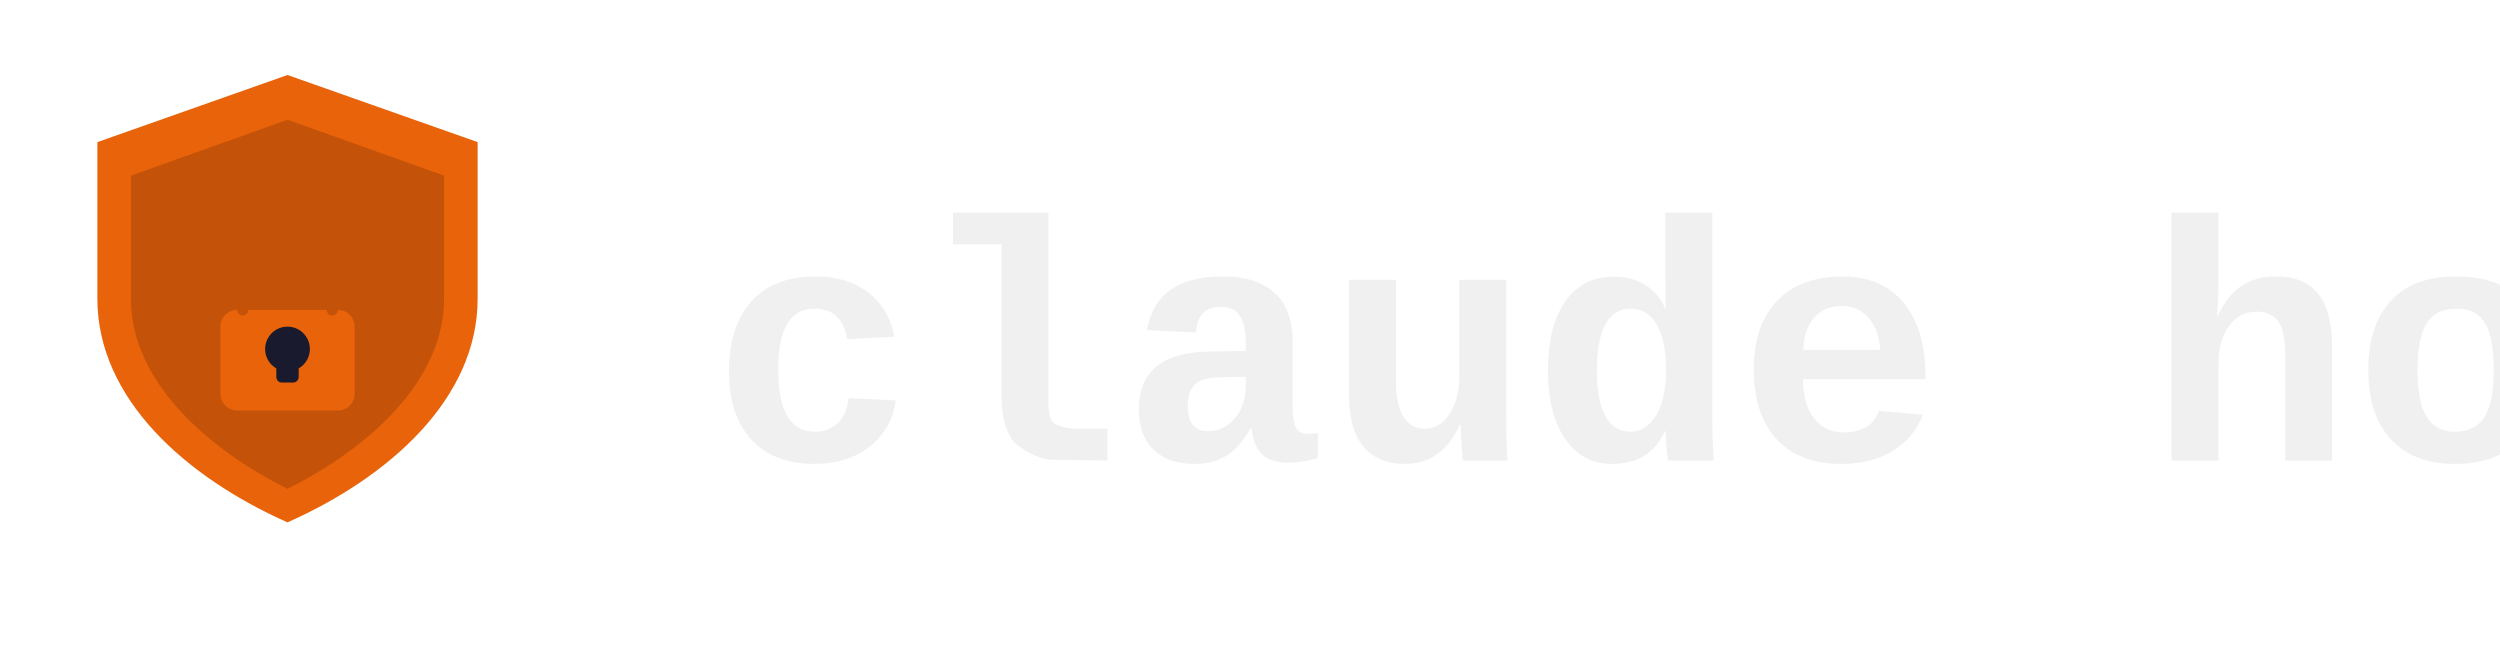
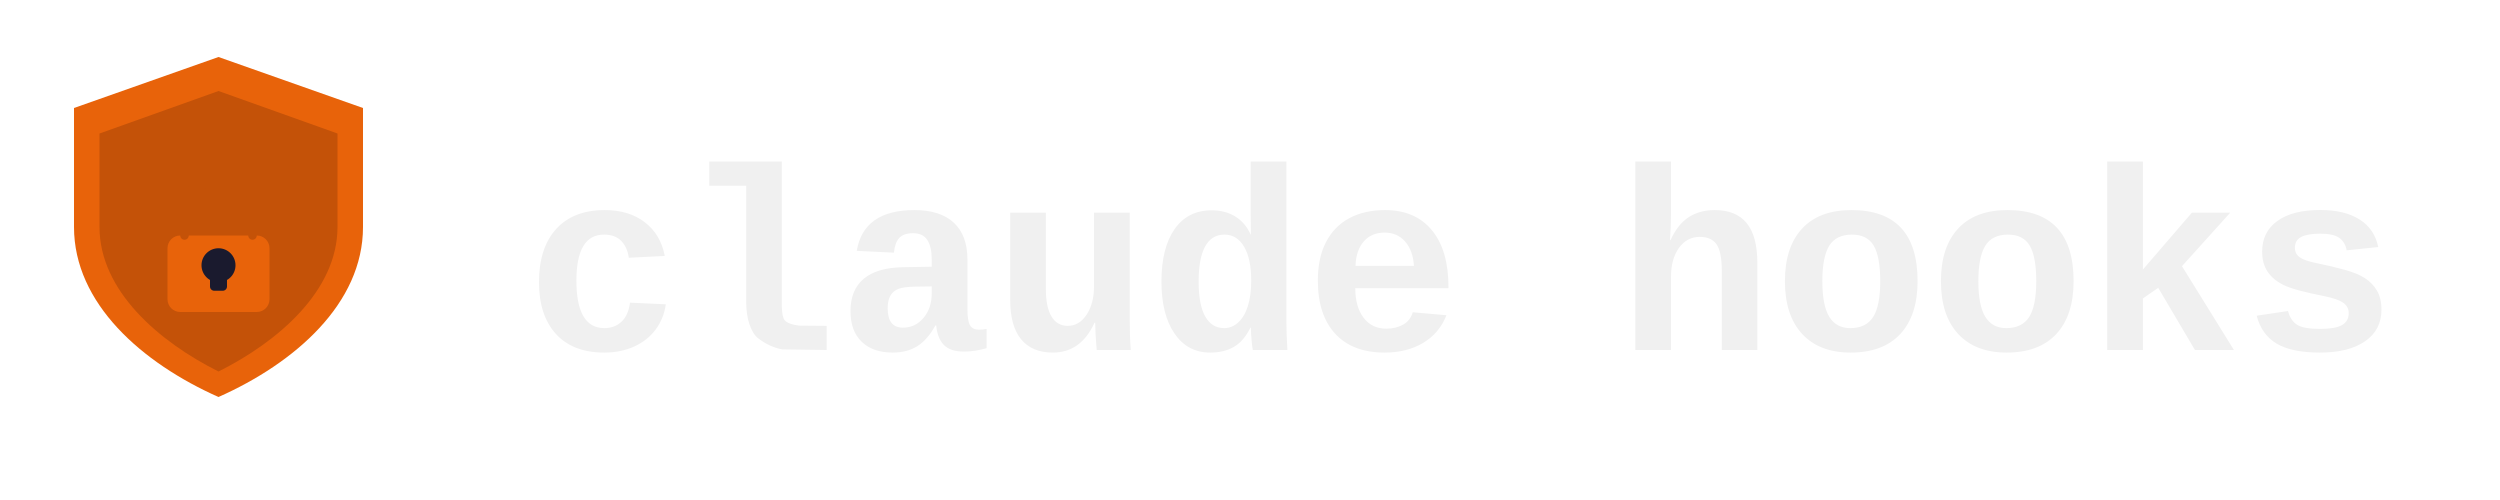
- <svg xmlns="http://www.w3.org/2000/svg" viewBox="0 0 380 100" width="380" height="100">
+ <svg xmlns="http://www.w3.org/2000/svg" viewBox="0 0 500 100" width="500" height="100">
  <defs>
    <style>
      .icon-path { fill: #e8630a; }
      .title { font-family: 'Courier New', Courier, monospace; font-size: 52px; font-weight: bold; fill: #f0f0f0; }
    </style>
  </defs>
  <g transform="translate(8, 8) scale(0.85)">
    <path class="icon-path" d="M42 4 L76 16 L76 44 C76 62 60 76 42 84 C24 76 8 62 8 44 L8 16 Z" />
    <path fill="#c45208" d="M42 12 L70 22 L70 44 C70 59 56 71 42 78 C28 71 14 59 14 44 L14 22 Z" />
    <rect fill="#e8630a" x="30" y="46" width="24" height="18" rx="3" />
    <path fill="#e8630a" stroke="#c45208" stroke-width="2" fill-opacity="0" d="M34 46 L34 38 C34 32 50 32 50 38 L50 46" stroke-linecap="round" />
    <circle fill="#1a1a2e" cx="42" cy="53" r="4" />
    <rect fill="#1a1a2e" x="40" y="53" width="4" height="6" rx="1" />
  </g>
-   <text class="title" x="108" y="70">claude hooks</text>
+   <text class="title" x="105" y="70">claude hooks</text>
</svg>
